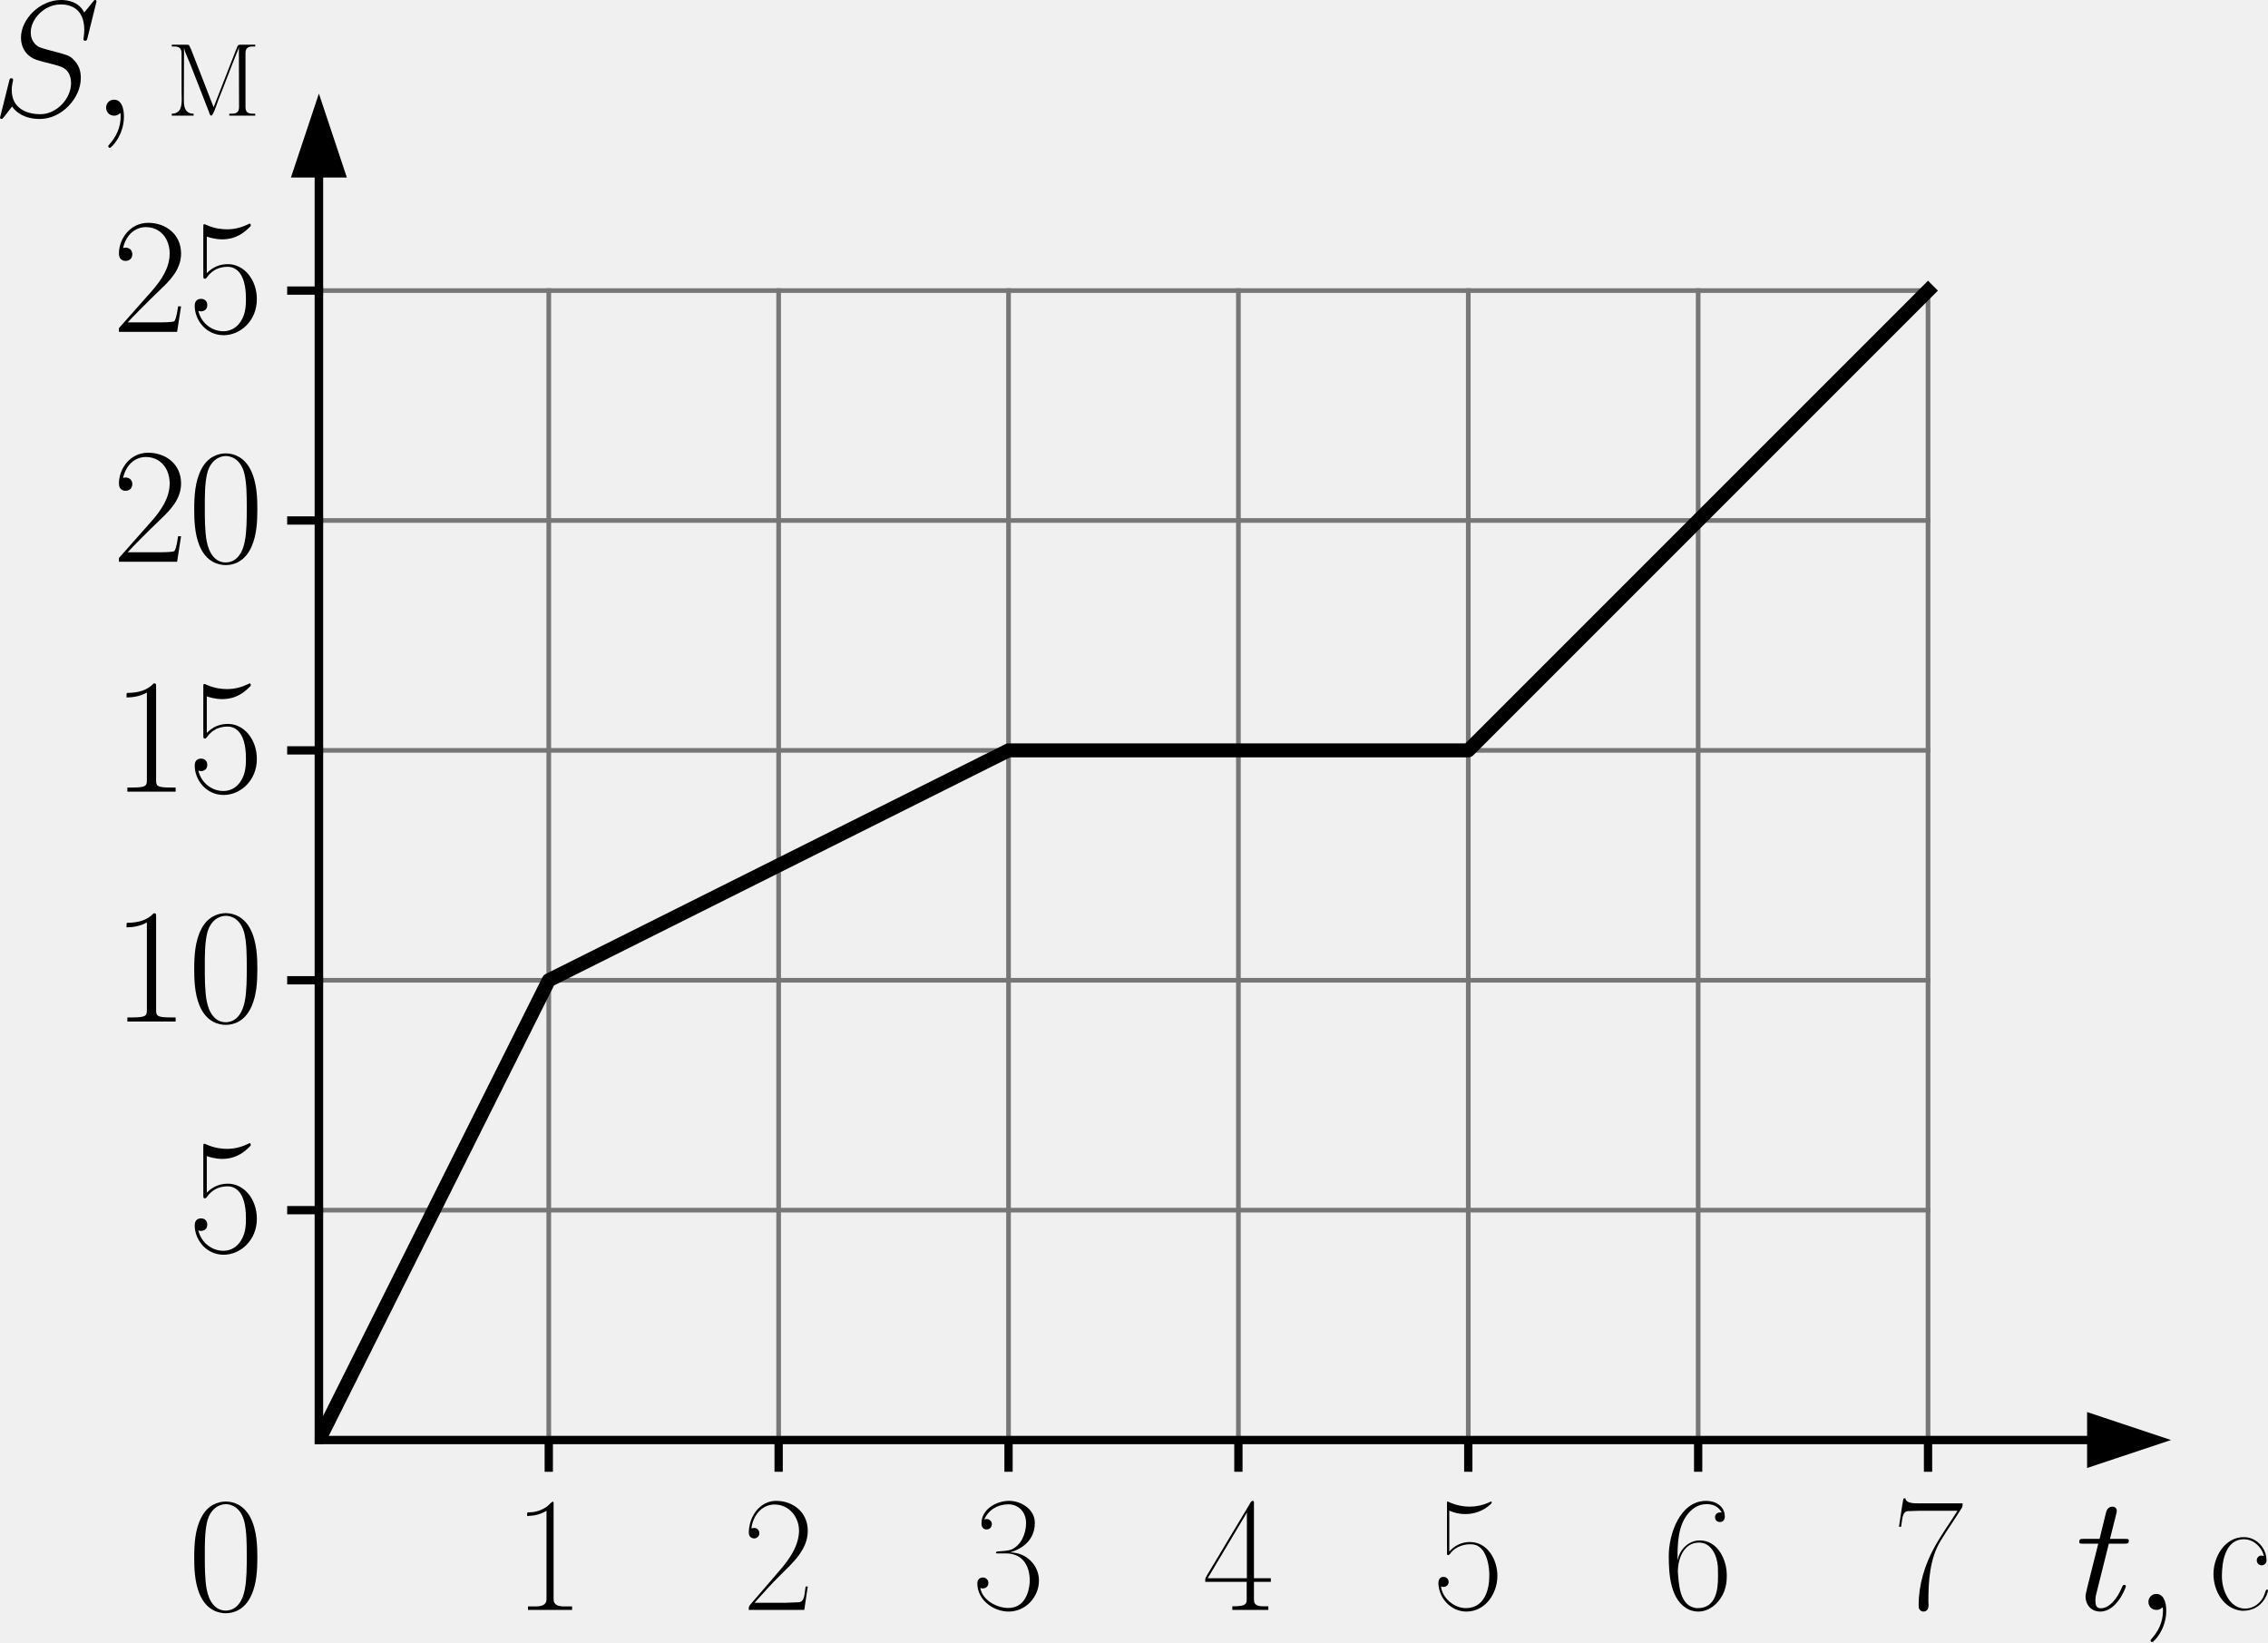
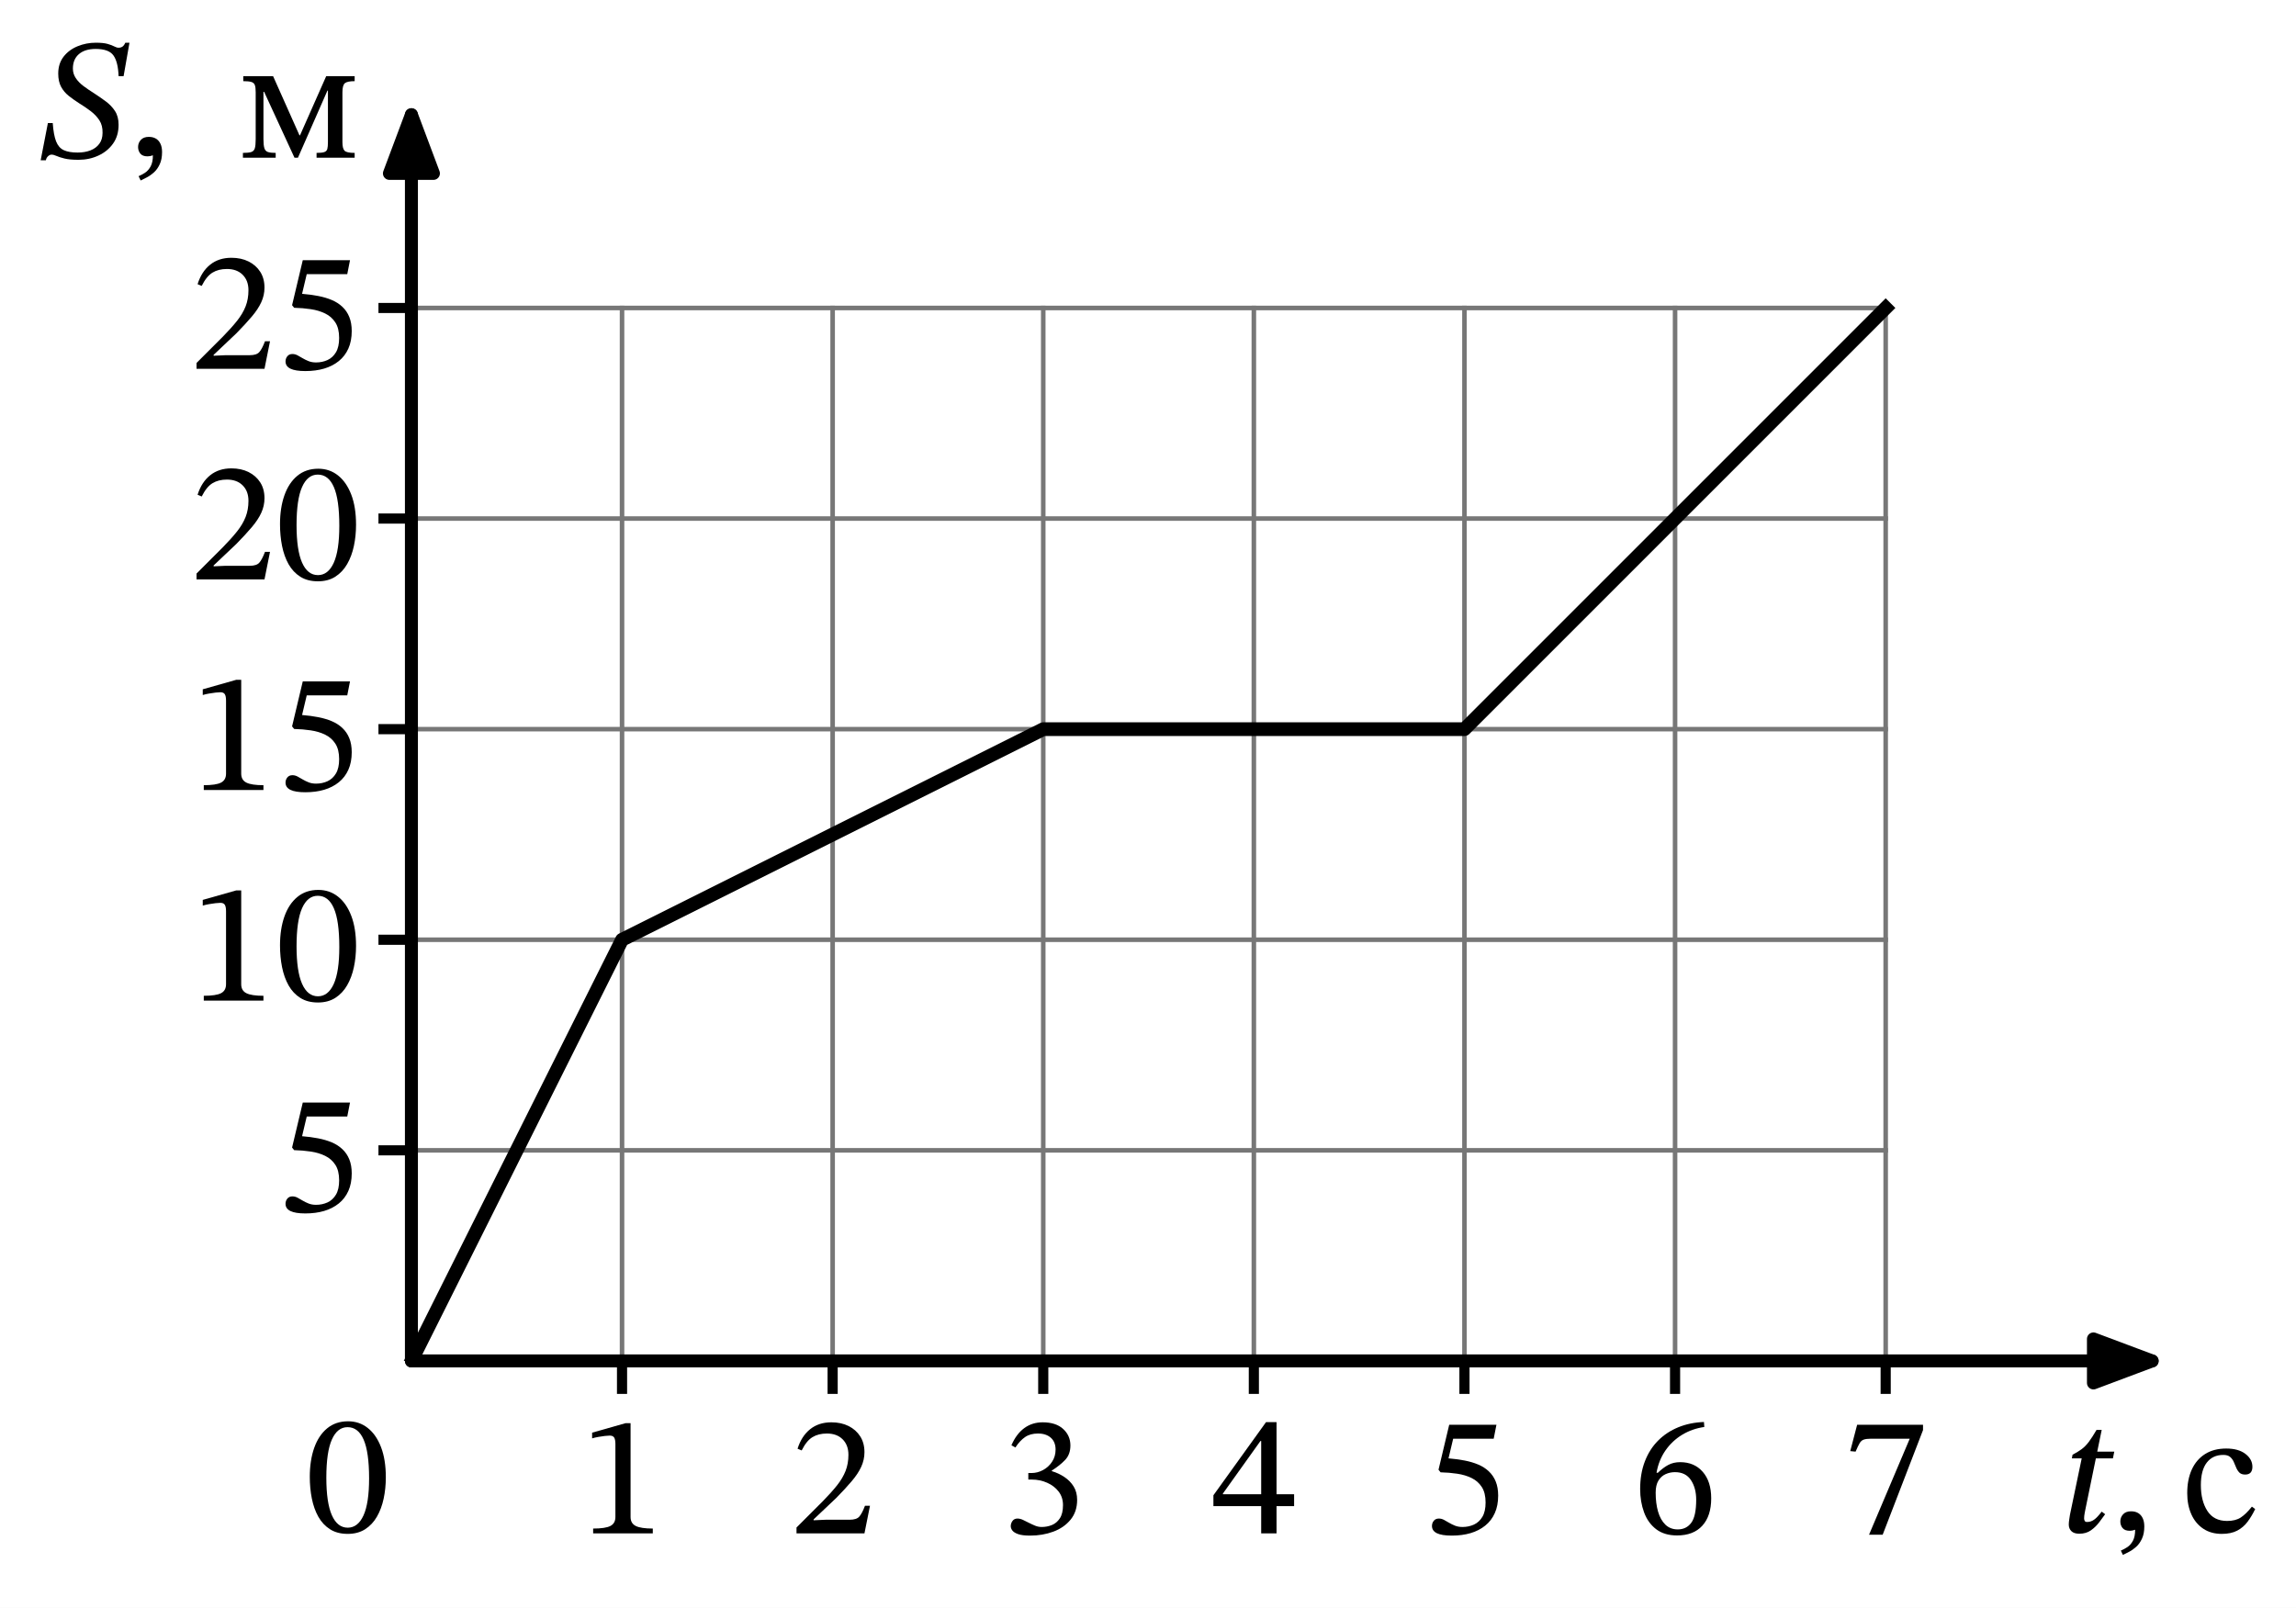
- <svg xmlns="http://www.w3.org/2000/svg" xmlns:xlink="http://www.w3.org/1999/xlink" width="437.585pt" height="316.821pt" viewBox="0 0 437.585 316.821" version="1.1" id="svg50">
-   <defs id="defs1">
-     <style type="text/css" id="style1">*{stroke-linejoin: round; stroke-linecap: butt}</style>
+ <svg xmlns="http://www.w3.org/2000/svg" xmlns:xlink="http://www.w3.org/1999/xlink" width="452.702pt" height="317.036pt" viewBox="0 0 452.702 317.036" version="1.1">
+   <defs>
+     <style type="text/css">*{stroke-linejoin: round; stroke-linecap: butt}</style>
  </defs>
-   <g id="figure_1" transform="translate(-8.82391,-7.017481)">
+   <g id="figure_1">
+     <g id="patch_1">
+       <path d="M 0 317.036  L 452.702 317.036  L 452.702 0  L 0 0  z " style="fill: #ffffff" />
+     </g>
    <g id="axes_1">
+       <g id="patch_2">
+         <path d="M 68.662 268.354  L 425.782 268.354  L 425.782 19.201  L 68.662 19.201  z " style="fill: #ffffff" />
+       </g>
      <g id="line2d_1">
-         <path d="m 114.704,284.844 v -221.76" style="fill:none;stroke:#777777;stroke-width:0.9;stroke-linecap:square" id="path3" />
+         <path d="M 122.646 268.354  L 122.646 60.727  " style="fill: none; stroke: #777777; stroke-width: 0.9; stroke-linecap: square" />
      </g>
      <g id="line2d_2">
-         <path d="m 159.056,284.844 v -221.76" style="fill:none;stroke:#777777;stroke-width:0.9;stroke-linecap:square" id="path4" />
+         <path d="M 164.171 268.354  L 164.171 60.727  " style="fill: none; stroke: #777777; stroke-width: 0.9; stroke-linecap: square" />
      </g>
      <g id="line2d_3">
-         <path d="m 203.408,284.844 v -221.76" style="fill:none;stroke:#777777;stroke-width:0.9;stroke-linecap:square" id="path5" />
+         <path d="M 205.697 268.354  L 205.697 60.727  " style="fill: none; stroke: #777777; stroke-width: 0.9; stroke-linecap: square" />
      </g>
      <g id="line2d_4">
-         <path d="m 247.76,284.844 v -221.76" style="fill:none;stroke:#777777;stroke-width:0.9;stroke-linecap:square" id="path6" />
+         <path d="M 247.222 268.354  L 247.222 60.727  " style="fill: none; stroke: #777777; stroke-width: 0.9; stroke-linecap: square" />
      </g>
      <g id="line2d_5">
-         <path d="m 292.112,284.844 v -221.76" style="fill:none;stroke:#777777;stroke-width:0.9;stroke-linecap:square" id="path7" />
+         <path d="M 288.748 268.354  L 288.748 60.727  " style="fill: none; stroke: #777777; stroke-width: 0.9; stroke-linecap: square" />
      </g>
      <g id="line2d_6">
-         <path d="m 336.464,284.844 v -221.76" style="fill:none;stroke:#777777;stroke-width:0.9;stroke-linecap:square" id="path8" />
+         <path d="M 330.273 268.354  L 330.273 60.727  " style="fill: none; stroke: #777777; stroke-width: 0.9; stroke-linecap: square" />
      </g>
      <g id="line2d_7">
-         <path d="m 380.816,284.844 v -221.76" style="fill:none;stroke:#777777;stroke-width:0.9;stroke-linecap:square" id="path9" />
+         <path d="M 371.799 268.354  L 371.799 60.727  " style="fill: none; stroke: #777777; stroke-width: 0.9; stroke-linecap: square" />
      </g>
      <g id="line2d_8">
-         <path d="M 70.352,240.492 H 380.816" style="fill:none;stroke:#777777;stroke-width:0.9;stroke-linecap:square" id="path10" />
+         <path d="M 81.12 226.829  L 371.799 226.829  " style="fill: none; stroke: #777777; stroke-width: 0.9; stroke-linecap: square" />
      </g>
      <g id="line2d_9">
-         <path d="M 70.352,196.14 H 380.816" style="fill:none;stroke:#777777;stroke-width:0.9;stroke-linecap:square" id="path11" />
+         <path d="M 81.12 185.303  L 371.799 185.303  " style="fill: none; stroke: #777777; stroke-width: 0.9; stroke-linecap: square" />
      </g>
      <g id="line2d_10">
-         <path d="M 70.352,151.788 H 380.816" style="fill:none;stroke:#777777;stroke-width:0.9;stroke-linecap:square" id="path12" />
+         <path d="M 81.12 143.778  L 371.799 143.778  " style="fill: none; stroke: #777777; stroke-width: 0.9; stroke-linecap: square" />
      </g>
      <g id="line2d_11">
-         <path d="M 70.352,107.436 H 380.816" style="fill:none;stroke:#777777;stroke-width:0.9;stroke-linecap:square" id="path13" />
+         <path d="M 81.12 102.252  L 371.799 102.252  " style="fill: none; stroke: #777777; stroke-width: 0.9; stroke-linecap: square" />
      </g>
      <g id="line2d_12">
-         <path d="M 70.352,63.084 H 380.816" style="fill:none;stroke:#777777;stroke-width:0.9;stroke-linecap:square" id="path14" />
-       </g>
-       <g id="matplotlib.axis_1" />
-       <g id="matplotlib.axis_2" />
-       <g id="line2d_13">
-         <path d="m 70.352,284.844 44.352,-88.704 88.704,-44.352 h 88.704 l 88.704,-88.704" clip-path="url(#pb78927f90b)" style="fill:none;stroke:#000000;stroke-width:2.7;stroke-linecap:square" id="path15" />
-       </g>
-       <g id="line2d_14">
-         <path d="m 65.03,240.492 h 5.322" style="fill:none;stroke:#000000;stroke-width:1.6;stroke-linecap:square" id="path16" />
-       </g>
-       <g id="line2d_15">
-         <path d="m 65.03,196.14 h 5.322" style="fill:none;stroke:#000000;stroke-width:1.6;stroke-linecap:square" id="path17" />
-       </g>
-       <g id="line2d_16">
-         <path d="m 65.03,151.788 h 5.322" style="fill:none;stroke:#000000;stroke-width:1.6;stroke-linecap:square" id="path18" />
-       </g>
-       <g id="line2d_17">
-         <path d="m 65.03,107.436 h 5.322" style="fill:none;stroke:#000000;stroke-width:1.6;stroke-linecap:square" id="path19" />
-       </g>
-       <g id="line2d_18">
-         <path d="m 65.03,63.084 h 5.322" style="fill:none;stroke:#000000;stroke-width:1.6;stroke-linecap:square" id="path20" />
-       </g>
-       <g id="line2d_19">
-         <path d="m 114.704,285.021 v 5.145" style="fill:none;stroke:#000000;stroke-width:1.6;stroke-linecap:square" id="path21" />
-       </g>
-       <g id="line2d_20">
-         <path d="m 159.056,285.021 v 5.145" style="fill:none;stroke:#000000;stroke-width:1.6;stroke-linecap:square" id="path22" />
-       </g>
-       <g id="line2d_21">
-         <path d="m 203.408,285.021 v 5.145" style="fill:none;stroke:#000000;stroke-width:1.6;stroke-linecap:square" id="path23" />
-       </g>
-       <g id="line2d_22">
-         <path d="m 247.76,285.021 v 5.145" style="fill:none;stroke:#000000;stroke-width:1.6;stroke-linecap:square" id="path24" />
-       </g>
-       <g id="line2d_23">
-         <path d="m 292.112,285.021 v 5.145" style="fill:none;stroke:#000000;stroke-width:1.6;stroke-linecap:square" id="path25" />
-       </g>
-       <g id="line2d_24">
-         <path d="m 336.464,285.021 v 5.145" style="fill:none;stroke:#000000;stroke-width:1.6;stroke-linecap:square" id="path26" />
-       </g>
-       <g id="line2d_25">
-         <path d="m 380.816,285.021 v 5.145" style="fill:none;stroke:#000000;stroke-width:1.6;stroke-linecap:square" id="path27" />
-       </g>
-       <g id="text_1">
-         <g transform="matrix(0.32,0,0,-0.32,45.08637,248.4579)" id="g27">
-           <defs id="defs27">
-             <path id="CMR17-35" d="m 730,3692 c 64,-26 326,-108 595,-108 595,0 921,327 1107,516 0,57 0,92 -38,92 -7,0 -20,0 -71,-29 -224,-105 -486,-190 -806,-190 -192,0 -480,26 -794,166 -70,32 -83,32 -89,32 -32,0 -39,-7 -39,-134 V 2203 c 0,-114 0,-146 64,-146 32,0 45,13 77,57 205,287 486,408 806,408 224,0 704,-140 704,-1233 0,-204 0,-574 -192,-868 C 1894,159 1645,25 1370,25 947,25 518,320 403,814 c 26,-7 77,-19 103,-19 83,0 243,45 243,243 0,172 -122,242 -243,242 -148,0 -244,-90 -244,-269 0,-557 442,-1139 1120,-1139 660,0 1287,568 1287,1392 0,766 -499,1360 -1120,1360 -327,0 -602,-121 -819,-350 z" transform="scale(0.015625)" />
-           </defs>
-           <use xlink:href="#CMR17-35" transform="scale(0.996264)" id="use27" />
-         </g>
-       </g>
-       <g id="text_2">
-         <g transform="matrix(0.32,0,0,-0.32,30.46542,204.1059)" id="g29">
-           <defs id="defs28">
-             <path id="CMR17-31" d="m 1702,4058 c 0,134 -6,134 -96,134 -249,-276 -627,-365 -985,-365 -19,0 -51,0 -58,-19 -6,-13 -6,-26 -6,-160 198,0 531,38 787,191 V 461 C 1344,236 1331,160 781,160 H 589 V 0 c 307,0 627,0 934,0 307,0 627,0 935,0 v 160 h -192 c -551,0 -564,70 -564,298 z" transform="scale(0.015625)" />
-             <path id="CMR17-30" d="m 2688,2025 c 0,391 -6,1055 -275,1566 -237,448 -615,607 -947,607 -308,0 -698,-140 -941,-601 C 269,3118 243,2524 243,2025 c 0,-364 7,-919 205,-1406 275,-658 768,-747 1018,-747 294,0 742,121 1004,728 192,442 218,959 218,1425 z M 1466,-26 c -410,0 -653,351 -743,838 -70,376 -70,926 -70,1284 0,492 0,901 83,1291 122,542 480,709 730,709 262,0 601,-173 723,-696 83,-364 89,-793 89,-1304 0,-416 0,-927 -76,-1304 C 2067,95 1690,-26 1466,-26 Z" transform="scale(0.015625)" />
-           </defs>
-           <use xlink:href="#CMR17-31" transform="scale(0.996264)" id="use28" />
-           <use xlink:href="#CMR17-30" transform="matrix(0.996264,0,0,0.996264,45.69048,0)" id="use29" />
-         </g>
-       </g>
-       <g id="text_3">
-         <g transform="matrix(0.32,0,0,-0.32,30.46542,159.7539)" id="g31">
-           <use xlink:href="#CMR17-31" transform="scale(0.996264)" id="use30" />
-           <use xlink:href="#CMR17-35" transform="matrix(0.996264,0,0,0.996264,45.69048,0)" id="use31" />
-         </g>
-       </g>
-       <g id="text_4">
-         <g transform="matrix(0.32,0,0,-0.32,30.46542,115.4019)" id="g33">
-           <defs id="defs31">
-             <path id="CMR17-32" d="M 2669,989 H 2554 C 2490,536 2438,459 2413,420 2381,369 1920,369 1830,369 H 602 c 230,250 678,703 1222,1228 390,370 845,805 845,1438 0,755 -602,1189 -1274,1189 -704,0 -1133,-620 -1133,-1194 0,-250 186,-282 263,-282 64,0 256,39 256,262 0,197 -167,254 -256,254 -39,0 -77,-6 -103,-19 122,545 493,813 884,813 556,0 921,-441 921,-1023 0,-556 -326,-1035 -691,-1451 L 262,146 V 0 h 2253 z" transform="scale(0.015625)" />
-           </defs>
-           <use xlink:href="#CMR17-32" transform="scale(0.996264)" id="use32" />
-           <use xlink:href="#CMR17-30" transform="matrix(0.996264,0,0,0.996264,45.69048,0)" id="use33" />
-         </g>
-       </g>
-       <g id="text_5">
-         <g transform="matrix(0.32,0,0,-0.32,30.46542,71.04986)" id="g35">
-           <use xlink:href="#CMR17-32" transform="scale(0.996264)" id="use34" />
-           <use xlink:href="#CMR17-35" transform="matrix(0.996264,0,0,0.996264,45.69048,0)" id="use35" />
-         </g>
-       </g>
-       <g id="text_6">
-         <g transform="matrix(0.32,0,0,-0.32,107.505,317.6218)" id="g36">
-           <defs id="defs35">
-             <path id="SFRM3583-31" d="m 608,3635 c 90,13 186,13 275,26 173,32 327,90 474,180 V 416 c 0,-243 -218,-281 -442,-281 -96,0 -192,0 -275,0 V 0 h 1709 v 135 c -90,0 -186,0 -282,0 -230,0 -435,38 -435,281 v 3724 c 0,19 -6,52 -26,52 -51,0 -160,-136 -230,-188 -192,-138 -442,-222 -666,-222 h -38 c -38,0 -64,-6 -64,-51 z" transform="scale(0.015625)" />
-           </defs>
-           <use xlink:href="#SFRM3583-31" transform="scale(0.996264)" id="use36" />
-         </g>
-       </g>
-       <g id="text_7">
-         <g transform="matrix(0.32,0,0,-0.32,151.857,317.6218)" id="g37">
-           <defs id="defs36">
-             <path id="SFRM3583-32" d="m 390,3156 c 52,471 384,927 896,927 557,0 948,-477 948,-1017 v -52 C 2195,2357 1754,1835 1344,1365 L 352,213 C 320,168 288,142 288,64 V 0 h 2150 l 135,907 h -83 c -52,-297 -26,-612 -295,-612 -166,0 -333,-19 -499,-19 -96,0 -186,0 -275,0 H 512 c 326,361 653,736 1005,1077 473,471 1056,981 1056,1710 0,735 -583,1161 -1223,1161 -544,0 -921,-445 -1024,-921 l -19,-96 c -6,-59 -19,-129 -19,-193 0,-123 45,-246 230,-246 109,20 180,104 180,200 0,103 -77,207 -192,207 -39,0 -77,-4 -116,-19 z" transform="scale(0.015625)" />
-           </defs>
-           <use xlink:href="#SFRM3583-32" transform="scale(0.996264)" id="use37" />
-         </g>
-       </g>
-       <g id="text_8">
-         <g transform="matrix(0.32,0,0,-0.32,196.209,317.6218)" id="g38">
-           <defs id="defs37">
-             <path id="SFRM3583-33" d="m 506,3501 c 153,365 512,589 928,589 396,0 691,-292 691,-727 0,-402 -192,-870 -576,-1025 -83,-32 -167,-40 -256,-52 l -269,-20 c -26,-6 -64,-12 -64,-45 v -13 c 0,-19 26,-19 45,-19 h 339 c 666,0 922,-509 922,-1038 v -88 C 2234,644 2048,76 1434,76 979,76 429,387 352,851 c 32,-12 64,-19 96,-19 128,0 218,90 218,211 0,116 -90,212 -212,212 -121,0 -217,-77 -217,-225 0,-651 627,-1094 1216,-1094 653,0 1171,563 1171,1203 0,589 -486,1088 -1120,1088 506,150 960,501 960,1145 0,534 -538,852 -998,852 -487,0 -1069,-320 -1069,-870 0,-141 70,-237 198,-237 128,0 205,96 205,205 0,115 -96,198 -198,198 -32,0 -64,-6 -96,-19 z" transform="scale(0.015625)" />
-           </defs>
-           <use xlink:href="#SFRM3583-33" transform="scale(0.996264)" id="use38" />
-         </g>
-       </g>
-       <g id="text_9">
-         <g transform="matrix(0.32,0,0,-0.32,240.561,317.6218)" id="g39">
-           <defs id="defs38">
-             <path id="SFRM3583-34" d="M 160,1088 H 1766 V 392 C 1766,191 1658,141 1210,141 V 0 h 1395 v 141 h -179 c -199,0 -378,25 -378,251 v 696 h 653 v 140 h -653 v 2938 c 0,25 -6,58 -51,58 -58,0 -103,-96 -122,-134 L 218,1324 c -39,-64 -58,-96 -58,-166 z m 96,140 1517,2541 V 1228 Z" transform="scale(0.015625)" />
-           </defs>
-           <use xlink:href="#SFRM3583-34" transform="scale(0.996264)" id="use39" />
-         </g>
-       </g>
-       <g id="text_10">
-         <g transform="matrix(0.32,0,0,-0.32,284.913,317.6218)" id="g40">
-           <defs id="defs39">
-             <path id="SFRM3583-35" d="m 627,4205 c -6,-32 -6,-71 -6,-103 V 2193 c 0,-38 6,-70 45,-70 51,0 96,81 121,111 173,197 448,308 723,308 h 45 c 525,0 685,-661 704,-1111 V 1303 C 2259,802 2080,70 1350,70 902,70 442,448 390,909 c 32,-13 64,-19 96,-19 109,0 199,83 199,192 0,102 -77,198 -199,198 -134,0 -198,-103 -198,-245 13,-588 493,-1099 1082,-1099 736,0 1203,698 1203,1382 0,608 -365,1312 -1069,1312 -307,0 -595,-138 -794,-367 v 1583 c 192,-89 404,-134 621,-134 352,0 685,122 954,358 19,13 70,58 70,96 0,13 -13,32 -25,32 -20,0 -77,-32 -103,-44 -230,-103 -480,-154 -736,-154 -243,0 -486,51 -710,141 -51,19 -103,51 -154,64 z" transform="scale(0.015625)" />
-           </defs>
-           <use xlink:href="#SFRM3583-35" transform="scale(0.996264)" id="use40" />
-         </g>
-       </g>
-       <g id="text_11">
-         <g transform="matrix(0.32,0,0,-0.32,329.265,317.6218)" id="g41">
-           <defs id="defs40">
-             <path id="SFRM3583-36" d="m 653,1933 h -7 c 0,624 7,1359 448,1841 173,186 384,322 672,322 244,0 448,-71 596,-326 -26,6 -45,6 -71,6 -109,0 -192,-77 -192,-186 0,-102 71,-185 186,-185 115,0 192,73 192,212 0,400 -352,607 -723,607 C 742,4224 307,2938 307,2103 307,1388 358,348 1101,6 c 109,-44 230,-70 352,-70 525,0 953,488 1056,964 38,147 45,302 45,449 0,591 -346,1343 -1050,1343 -422,0 -781,-353 -851,-759 z m 6,-456 c 0,488 218,1131 819,1131 487,0 698,-514 730,-925 6,-135 6,-276 6,-412 C 2214,822 2150,70 1434,70 h -45 C 710,134 698,1027 659,1477 Z" transform="scale(0.015625)" />
-           </defs>
-           <use xlink:href="#SFRM3583-36" transform="scale(0.996264)" id="use41" />
-         </g>
-       </g>
-       <g id="text_12">
-         <g transform="matrix(0.32,0,0,-0.32,373.617,317.6218)" id="g42">
-           <defs id="defs41">
-             <path id="SFRM3583-37" d="m 320,3221 h 83 c 45,249 32,606 275,606 h 45 c 128,0 250,13 378,13 H 2586 C 2285,3362 1952,2902 1683,2411 1318,1741 1082,970 1082,204 v -64 c 0,-108 64,-185 166,-204 h 13 c 134,0 205,96 205,250 0,51 -7,101 -7,146 0,773 51,1655 474,2346 249,408 525,799 774,1201 39,57 77,102 77,185 v 64 c -570,0 -1133,0 -1702,0 -186,0 -500,0 -512,198 l -77,-13 -45,-243 z" transform="scale(0.015625)" />
-           </defs>
-           <use xlink:href="#SFRM3583-37" transform="scale(0.996264)" id="use42" />
-         </g>
-       </g>
-       <g id="text_13">
-         <g transform="matrix(0.32,0,0,-0.32,409.291,317.6218)" id="g45">
-           <defs id="defs42">
-             <path id="CMMI12-74" d="m 1286,2566 h 589 c 122,0 186,0 186,115 0,71 -39,71 -167,71 h -563 l 237,940 c 26,89 26,102 26,148 0,103 -84,160 -167,160 -51,0 -198,-19 -249,-225 L 928,2752 H 326 c -128,0 -185,0 -185,-122 0,-64 45,-64 166,-64 H 877 L 454,881 C 403,658 384,594 384,511 384,211 595,-64 954,-64 c 646,0 992,932 992,976 0,39 -26,58 -64,58 -13,0 -39,0 -52,-26 -6,-6 -12,-13 -57,-115 C 1638,511 1344,64 973,64 781,64 768,224 768,364 c 0,6 0,128 19,204 z" transform="scale(0.015625)" />
-             <path id="CMMI12-3b" d="M 1248,-31 C 1248,343 1126,619 864,619 659,619 557,453 557,313 557,172 653,0 870,0 c 84,0 154,26 212,83 12,13 19,13 25,13 13,0 13,-91 13,-123 0,-213 -38,-632 -410,-1053 -70,-77 -70,-90 -70,-103 0,-33 32,-65 64,-65 51,0 544,477 544,1217 z" transform="scale(0.015625)" />
-             <path id="SFRM3583-f1" d="m 2221,2092 c -32,7 -64,13 -96,13 -103,0 -179,-89 -179,-185 0,-96 76,-192 185,-192 90,0 179,64 192,160 v 38 c 0,440 -358,893 -883,893 C 717,2819 269,2069 269,1390 269,718 678,32 1363,-32 h 64 c 455,0 813,289 941,720 6,25 13,51 13,77 0,19 -13,25 -26,25 -70,0 -83,-121 -109,-186 C 2131,276 1824,51 1498,51 890,51 595,769 595,1295 c 0,538 115,1442 858,1442 358,0 685,-294 768,-645 z" transform="scale(0.015625)" />
-           </defs>
-           <use xlink:href="#CMMI12-74" transform="scale(0.996264)" id="use43" />
-           <use xlink:href="#CMMI12-3b" transform="matrix(0.996264,0,0,0.996264,35.22633,0)" id="use44" />
-           <use xlink:href="#SFRM3583-f1" transform="matrix(0.996264,0,0,0.996264,78.92791,0)" id="use45" />
-         </g>
-       </g>
-       <g id="text_14">
-         <g transform="matrix(0.32,0,0,-0.32,7.2,29.33379)" id="g48">
-           <defs id="defs45">
-             <path id="CMMI12-53" d="m 4064,4423 c 0,57 -45,57 -58,57 -25,0 -32,-6 -108,-102 -39,-45 -301,-377 -308,-383 -211,415 -633,485 -902,485 -813,0 -1549,-737 -1549,-1455 0,-476 288,-756 602,-864 70,-26 448,-128 640,-172 326,-89 409,-114 544,-254 25,-32 153,-178 153,-477 C 3078,667 2528,57 1888,57 1363,57 781,280 781,991 c 0,121 25,274 45,337 0,20 6,50 6,63 0,26 -13,58 -64,58 -58,0 -64,-13 -90,-121 L 352,24 c 0,-6 -26,-88 -26,-95 0,-57 52,-57 64,-57 26,0 32,6 109,102 l 295,382 c 153,-230 486,-484 1081,-484 826,0 1581,794 1581,1588 0,268 -64,503 -307,737 -135,134 -250,166 -839,319 -428,114 -486,133 -601,235 -109,107 -192,260 -192,476 0,534 544,1081 1152,1081 627,0 921,-382 921,-985 0,-165 -32,-337 -32,-362 0,-58 52,-58 71,-58 57,0 64,19 89,121 z" transform="scale(0.015625)" />
-             <path id="SFRM3583-ec" d="m 294,2749 v -70 h 90 c 154,0 288,-38 288,-256 V 979 c 0,-109 6,-224 6,-340 C 678,404 659,77 294,77 V 0 h 845 V 77 C 787,77 762,378 762,588 l 6,2040 c 45,-218 179,-460 262,-684 L 1549,620 c 57,-160 121,-312 185,-472 13,-45 32,-141 90,-148 70,0 205,416 275,614 243,595 461,1202 704,1796 32,77 71,160 90,243 l 6,-2313 C 2899,109 2771,77 2611,77 h -89 V 0 h 1004 v 77 h -89 c -160,0 -288,32 -288,256 v 2090 c 0,224 134,256 288,256 h 89 v 70 h -588 l -64,-12 -39,-52 -921,-2359 -871,2238 -83,173 -70,12 z" transform="scale(0.015625)" />
-           </defs>
-           <use xlink:href="#CMMI12-53" transform="scale(0.996264)" id="use46" />
-           <use xlink:href="#CMMI12-3b" transform="matrix(0.996264,0,0,0.996264,60.375,0)" id="use47" />
-           <use xlink:href="#SFRM3583-ec" transform="matrix(0.996264,0,0,0.996264,104.0766,0)" id="use48" />
-         </g>
-       </g>
-       <g id="text_15">
-         <g transform="matrix(0.32,0,0,-0.32,45.08637,317.6218)" id="g49">
-           <use xlink:href="#CMR17-30" transform="scale(0.996264)" id="use49" />
-         </g>
+         <path d="M 81.12 60.727  L 371.799 60.727  " style="fill: none; stroke: #777777; stroke-width: 0.9; stroke-linecap: square" />
+       </g>
+       <g id="matplotlib.axis_1">
+         <g id="xtick_1">
+           <g id="line2d_13">
+             <defs>
+               <path id="m25d33855b1" d="M 0 0  L 0 6.5  " style="stroke: #000000; stroke-width: 2" />
+             </defs>
+             <g>
+               <use xlink:href="#m25d33855b1" x="122.646" y="268.354" style="stroke: #000000; stroke-width: 2" />
+             </g>
+           </g>
+           <g id="text_1">
+             <g transform="translate(114.2306 302.3563) scale(0.34 -0.34)">
+               <defs>
+                 <path id="STIXTwoText-31" d="M 2726 0  L 512 0  L 512 179  Q 966 179 1152 275  Q 1338 371 1338 608  L 1338 3315  Q 1338 3482 1293 3555  Q 1248 3629 1126 3629  Q 1062 3629 947 3616  Q 832 3603 704 3580  Q 576 3558 474 3526  L 474 3738  L 1715 4090  L 1901 4090  L 1901 608  Q 1901 371 2093 275  Q 2285 179 2726 179  L 2726 0  z " transform="scale(0.015625)" />
+               </defs>
+               <use xlink:href="#STIXTwoText-31" />
+             </g>
+           </g>
+         </g>
+         <g id="xtick_2">
+           <g id="line2d_14">
+             <g>
+               <use xlink:href="#m25d33855b1" x="164.171" y="268.354" style="stroke: #000000; stroke-width: 2" />
+             </g>
+           </g>
+           <g id="text_2">
+             <g transform="translate(155.7562 302.3563) scale(0.34 -0.34)">
+               <defs>
+                 <path id="STIXTwoText-32" d="M 2765 0  L 243 0  L 243 218  L 1216 1190  Q 1536 1517 1747 1782  Q 1958 2048 2064 2317  Q 2170 2586 2170 2918  Q 2170 3277 1955 3491  Q 1741 3706 1370 3706  Q 1056 3706 835 3571  Q 614 3437 435 3078  L 282 3142  Q 429 3610 749 3866  Q 1069 4122 1536 4122  Q 1901 4122 2176 3984  Q 2451 3846 2608 3600  Q 2765 3354 2765 3014  Q 2765 2733 2646 2473  Q 2528 2214 2294 1939  Q 2061 1664 1722 1318  L 877 518  L 877 486  L 1325 506  L 2214 506  Q 2470 506 2572 621  Q 2675 736 2784 1024  L 2970 1024  L 2765 0  z " transform="scale(0.015625)" />
+               </defs>
+               <use xlink:href="#STIXTwoText-32" />
+             </g>
+           </g>
+         </g>
+         <g id="xtick_3">
+           <g id="line2d_15">
+             <g>
+               <use xlink:href="#m25d33855b1" x="205.697" y="268.354" style="stroke: #000000; stroke-width: 2" />
+             </g>
+           </g>
+           <g id="text_3">
+             <g transform="translate(197.2817 302.3563) scale(0.34 -0.34)">
+               <defs>
+                 <path id="STIXTwoText-33" d="M 1094 -83  Q 806 -83 652 -28  Q 499 26 438 106  Q 378 186 378 269  Q 378 371 442 460  Q 506 550 627 550  Q 723 550 828 502  Q 934 454 1049 393  Q 1165 333 1283 285  Q 1402 237 1523 237  Q 1728 237 1907 310  Q 2086 384 2201 560  Q 2317 736 2317 1050  Q 2317 1338 2157 1549  Q 1997 1760 1731 1878  Q 1466 1997 1158 1997  L 1030 1997  L 1030 2240  L 1152 2240  Q 1370 2240 1574 2349  Q 1779 2458 1910 2656  Q 2042 2854 2042 3110  Q 2042 3392 1866 3549  Q 1690 3706 1389 3706  Q 1101 3706 909 3574  Q 717 3443 550 3187  L 403 3270  Q 582 3686 876 3904  Q 1171 4122 1562 4122  Q 2054 4122 2323 3875  Q 2592 3629 2592 3264  Q 2592 2931 2397 2726  Q 2202 2522 1901 2330  L 1901 2310  Q 2157 2234 2371 2090  Q 2586 1946 2714 1738  Q 2842 1530 2842 1242  Q 2842 806 2598 508  Q 2355 211 1958 64  Q 1562 -83 1094 -83  z " transform="scale(0.015625)" />
+               </defs>
+               <use xlink:href="#STIXTwoText-33" />
+             </g>
+           </g>
+         </g>
+         <g id="xtick_4">
+           <g id="line2d_16">
+             <g>
+               <use xlink:href="#m25d33855b1" x="247.222" y="268.354" style="stroke: #000000; stroke-width: 2" />
+             </g>
+           </g>
+           <g id="text_4">
+             <g transform="translate(238.8073 302.3563) scale(0.34 -0.34)">
+               <defs>
+                 <path id="STIXTwoText-34" d="M 2426 0  L 1856 0  L 1856 1011  L 83 1011  L 83 1414  L 2035 4128  L 2426 4128  L 2426 1453  L 3078 1453  L 3078 1011  L 2426 1011  L 2426 0  z M 435 1478  L 435 1453  L 1856 1453  L 1856 3430  L 1830 3430  L 435 1478  z " transform="scale(0.015625)" />
+               </defs>
+               <use xlink:href="#STIXTwoText-34" />
+             </g>
+           </g>
+         </g>
+         <g id="xtick_5">
+           <g id="line2d_17">
+             <g>
+               <use xlink:href="#m25d33855b1" x="288.748" y="268.354" style="stroke: #000000; stroke-width: 2" />
+             </g>
+           </g>
+           <g id="text_5">
+             <g transform="translate(280.3329 302.3563) scale(0.34 -0.34)">
+               <defs>
+                 <path id="STIXTwoText-35" d="M 1114 -83  Q 742 -83 560 6  Q 378 96 378 275  Q 378 384 445 467  Q 512 550 634 550  Q 730 550 822 502  Q 915 454 1014 393  Q 1114 333 1235 285  Q 1357 237 1510 237  Q 1741 237 1936 326  Q 2131 416 2249 614  Q 2368 813 2368 1146  Q 2368 1504 2227 1721  Q 2086 1939 1849 2054  Q 1613 2170 1315 2214  Q 1018 2259 698 2266  L 621 2362  L 1018 4032  L 2771 4032  L 2669 3514  L 1165 3514  L 992 2784  Q 1312 2758 1590 2704  Q 1869 2650 2096 2554  Q 2323 2458 2489 2301  Q 2656 2144 2745 1923  Q 2835 1702 2835 1402  Q 2835 1030 2710 752  Q 2586 474 2355 288  Q 2125 102 1811 9  Q 1498 -83 1114 -83  z " transform="scale(0.015625)" />
+               </defs>
+               <use xlink:href="#STIXTwoText-35" />
+             </g>
+           </g>
+         </g>
+         <g id="xtick_6">
+           <g id="line2d_18">
+             <g>
+               <use xlink:href="#m25d33855b1" x="330.273" y="268.354" style="stroke: #000000; stroke-width: 2" />
+             </g>
+           </g>
+           <g id="text_6">
+             <g transform="translate(321.8585 302.3563) scale(0.34 -0.34)">
+               <defs>
+                 <path id="STIXTwoText-36" d="M 1658 -77  Q 1184 -77 880 156  Q 576 390 432 784  Q 288 1178 288 1645  Q 288 2221 464 2675  Q 640 3130 957 3446  Q 1274 3763 1706 3939  Q 2138 4115 2656 4134  L 2669 3949  Q 2221 3885 1849 3661  Q 1478 3437 1228 3078  Q 979 2720 896 2253  L 941 2246  Q 1139 2438 1331 2540  Q 1523 2643 1773 2643  Q 2298 2643 2611 2284  Q 2925 1926 2925 1299  Q 2925 646 2595 284  Q 2266 -77 1658 -77  z M 1683 147  Q 2003 147 2185 393  Q 2368 640 2368 1248  Q 2368 1683 2173 1977  Q 1978 2272 1581 2272  Q 1395 2272 1232 2198  Q 1069 2125 966 1958  Q 864 1792 864 1510  Q 864 1114 953 806  Q 1043 499 1225 323  Q 1408 147 1683 147  z " transform="scale(0.015625)" />
+               </defs>
+               <use xlink:href="#STIXTwoText-36" />
+             </g>
+           </g>
+         </g>
+         <g id="xtick_7">
+           <g id="line2d_19">
+             <g>
+               <use xlink:href="#m25d33855b1" x="371.799" y="268.354" style="stroke: #000000; stroke-width: 2" />
+             </g>
+           </g>
+           <g id="text_7">
+             <g transform="translate(363.3841 302.3563) scale(0.34 -0.34)">
+               <defs>
+                 <path id="STIXTwoText-37" d="M 1472 -51  L 966 -51  L 2477 3514  L 1050 3514  Q 870 3514 774 3482  Q 678 3450 617 3347  Q 557 3245 467 3034  L 269 3053  L 525 4032  L 2970 4032  L 2970 3834  L 1472 -51  z " transform="scale(0.015625)" />
+               </defs>
+               <use xlink:href="#STIXTwoText-37" />
+             </g>
+           </g>
+         </g>
+         <g id="xtick_8">
+           <g id="line2d_20" />
+           <g id="text_8">
+             <g transform="translate(406.0623 302.3563) scale(0.34 -0.34)">
+               <defs>
+                 <path id="STIXTwoText-Italic-74" d="M 736 -58  Q 538 -58 442 38  Q 346 134 346 282  Q 346 365 365 483  Q 384 602 390 646  L 826 2739  L 461 2739  L 486 2874  Q 691 2982 828 3084  Q 966 3187 1091 3353  Q 1216 3520 1376 3795  L 1568 3795  L 960 832  Q 960 832 937 713  Q 915 595 915 512  Q 915 461 937 419  Q 960 378 1024 378  Q 1165 378 1283 461  Q 1402 544 1568 762  L 1696 666  Q 1606 544 1478 371  Q 1350 198 1171 70  Q 992 -58 736 -58  z M 1984 2739  L 1274 2739  L 1325 2989  L 2035 2989  L 1984 2739  z " transform="scale(0.015625)" />
+                 <path id="STIXTwoText-2c" d="M 448 -845  L 371 -685  Q 493 -634 614 -554  Q 736 -474 819 -320  Q 902 -166 902 90  Q 800 51 704 51  Q 518 51 435 153  Q 352 256 352 397  Q 352 550 454 662  Q 557 774 749 774  Q 909 774 1017 707  Q 1126 640 1184 515  Q 1242 390 1242 211  Q 1242 -58 1155 -243  Q 1069 -429 941 -544  Q 813 -659 678 -729  Q 544 -800 448 -845  z " transform="scale(0.015625)" />
+                 <path id="STIXTwoText-441" d="M 2611 947  L 2733 858  Q 2611 602 2454 390  Q 2298 179 2067 57  Q 1837 -64 1491 -64  Q 1094 -64 806 128  Q 518 320 364 662  Q 211 1005 211 1446  Q 211 1952 380 2323  Q 550 2694 873 2899  Q 1197 3104 1658 3104  Q 2112 3104 2371 2905  Q 2630 2707 2630 2426  Q 2630 2285 2563 2211  Q 2496 2138 2362 2138  Q 2221 2138 2147 2211  Q 2074 2285 2029 2393  Q 1984 2502 1936 2611  Q 1888 2720 1801 2793  Q 1715 2867 1549 2867  Q 1158 2867 937 2582  Q 717 2298 717 1747  Q 717 1165 957 790  Q 1197 416 1690 416  Q 2003 416 2198 544  Q 2394 672 2611 947  z " transform="scale(0.015625)" />
+               </defs>
+               <use xlink:href="#STIXTwoText-Italic-74" transform="translate(0 0.703125)" />
+               <use xlink:href="#STIXTwoText-2c" transform="translate(29.79999 0.703125)" />
+               <use xlink:href="#STIXTwoText-441" transform="translate(70.79997 0.703125)" />
+             </g>
+           </g>
+         </g>
+         <g id="xtick_9">
+           <g id="line2d_21" />
+           <g id="text_9">
+             <g transform="translate(60.16233 302.3563) scale(0.34 -0.34)">
+               <defs>
+                 <path id="STIXTwoText-30" d="M 1581 -70  Q 1197 -70 928 99  Q 659 269 492 563  Q 326 858 249 1242  Q 173 1626 173 2048  Q 173 2656 336 3120  Q 499 3584 816 3846  Q 1133 4109 1594 4109  Q 2010 4109 2323 3862  Q 2637 3616 2816 3152  Q 2995 2688 2995 2029  Q 2995 1619 2915 1241  Q 2835 864 2665 569  Q 2496 275 2227 102  Q 1958 -70 1581 -70  z M 1581 160  Q 1958 160 2166 614  Q 2374 1069 2374 1990  Q 2374 2963 2172 3427  Q 1971 3891 1574 3891  Q 1197 3891 992 3430  Q 787 2970 787 2016  Q 787 1088 992 624  Q 1197 160 1581 160  z " transform="scale(0.015625)" />
+               </defs>
+               <use xlink:href="#STIXTwoText-30" transform="translate(0 0.796875)" />
+             </g>
+           </g>
+         </g>
+       </g>
+       <g id="matplotlib.axis_2">
+         <g id="ytick_1">
+           <g id="line2d_22">
+             <defs>
+               <path id="me0678c1c41" d="M 0 0  L -6.5 0  " style="stroke: #000000; stroke-width: 2" />
+             </defs>
+             <g>
+               <use xlink:href="#me0678c1c41" x="81.12" y="226.829" style="stroke: #000000; stroke-width: 2" />
+             </g>
+           </g>
+           <g id="text_10">
+             <g transform="translate(54.29 238.8298) scale(0.34 -0.34)">
+               <use xlink:href="#STIXTwoText-35" />
+             </g>
+           </g>
+         </g>
+         <g id="ytick_2">
+           <g id="line2d_23">
+             <g>
+               <use xlink:href="#me0678c1c41" x="81.12" y="185.303" style="stroke: #000000; stroke-width: 2" />
+             </g>
+           </g>
+           <g id="text_11">
+             <g transform="translate(37.46 197.3042) scale(0.34 -0.34)">
+               <use xlink:href="#STIXTwoText-31" />
+               <use xlink:href="#STIXTwoText-30" x="49.5" />
+             </g>
+           </g>
+         </g>
+         <g id="ytick_3">
+           <g id="line2d_24">
+             <g>
+               <use xlink:href="#me0678c1c41" x="81.12" y="143.778" style="stroke: #000000; stroke-width: 2" />
+             </g>
+           </g>
+           <g id="text_12">
+             <g transform="translate(37.46 155.7786) scale(0.34 -0.34)">
+               <use xlink:href="#STIXTwoText-31" />
+               <use xlink:href="#STIXTwoText-35" x="49.5" />
+             </g>
+           </g>
+         </g>
+         <g id="ytick_4">
+           <g id="line2d_25">
+             <g>
+               <use xlink:href="#me0678c1c41" x="81.12" y="102.252" style="stroke: #000000; stroke-width: 2" />
+             </g>
+           </g>
+           <g id="text_13">
+             <g transform="translate(37.46 114.253) scale(0.34 -0.34)">
+               <use xlink:href="#STIXTwoText-32" />
+               <use xlink:href="#STIXTwoText-30" x="49.5" />
+             </g>
+           </g>
+         </g>
+         <g id="ytick_5">
+           <g id="line2d_26">
+             <g>
+               <use xlink:href="#me0678c1c41" x="81.12" y="60.727" style="stroke: #000000; stroke-width: 2" />
+             </g>
+           </g>
+           <g id="text_14">
+             <g transform="translate(37.46 72.72746) scale(0.34 -0.34)">
+               <use xlink:href="#STIXTwoText-32" />
+               <use xlink:href="#STIXTwoText-35" x="49.5" />
+             </g>
+           </g>
+         </g>
+         <g id="ytick_6">
+           <g id="line2d_27" />
+           <g id="text_15">
+             <g transform="translate(7.2 31.20188) scale(0.34 -0.34)">
+               <defs>
+                 <path id="STIXTwoText-Italic-53" d="M 346 -96  L 154 -96  L 422 1286  L 602 1286  Q 634 845 726 608  Q 819 371 1011 281  Q 1203 192 1523 192  Q 1792 192 2000 272  Q 2208 352 2329 515  Q 2451 678 2451 922  Q 2458 1197 2333 1389  Q 2208 1581 2009 1731  Q 1811 1882 1581 2022  Q 1370 2157 1194 2297  Q 1018 2438 912 2633  Q 806 2829 806 3123  Q 806 3494 1004 3750  Q 1203 4006 1523 4137  Q 1843 4269 2202 4269  Q 2483 4269 2640 4224  Q 2797 4179 2886 4131  Q 2976 4083 3046 4083  Q 3130 4083 3190 4124  Q 3251 4166 3296 4269  L 3450 4269  L 3232 3027  L 3046 3027  Q 3027 3558 2854 3798  Q 2682 4038 2195 4038  Q 1798 4038 1574 3846  Q 1350 3654 1350 3309  Q 1350 3117 1456 2957  Q 1562 2797 1741 2662  Q 1920 2528 2125 2400  Q 2362 2246 2570 2092  Q 2778 1939 2912 1734  Q 3046 1530 3046 1222  Q 3046 813 2841 525  Q 2637 237 2297 80  Q 1958 -77 1562 -77  Q 1229 -77 1037 -29  Q 845 19 739 67  Q 634 115 557 115  Q 493 115 429 57  Q 365 0 346 -96  z " transform="scale(0.015625)" />
+                 <path id="STIXTwoText-20" transform="scale(0.015625)" />
+                 <path id="STIXTwoText-43c" d="M 1331 0  L 115 0  L 115 179  Q 320 179 422 211  Q 525 243 557 352  Q 589 461 589 691  L 589 2432  Q 589 2611 557 2697  Q 525 2784 425 2813  Q 326 2842 128 2842  L 128 3027  L 1235 3027  L 2214 832  L 2234 832  L 3206 3027  L 4262 3027  L 4262 2842  Q 3994 2842 3901 2768  Q 3808 2694 3808 2426  L 3808 576  Q 3808 339 3888 259  Q 3968 179 4262 179  L 4262 0  L 2848 0  L 2848 179  Q 3053 179 3139 211  Q 3226 243 3248 329  Q 3270 416 3270 576  L 3270 2490  L 3251 2490  L 2157 0  L 2029 0  L 902 2445  L 877 2445  L 877 691  Q 877 461 912 352  Q 947 243 1046 211  Q 1146 179 1331 179  L 1331 0  z " transform="scale(0.015625)" />
+               </defs>
+               <use xlink:href="#STIXTwoText-Italic-53" transform="translate(0 0.296875)" />
+               <use xlink:href="#STIXTwoText-2c" transform="translate(53.39999 0.296875)" />
+               <use xlink:href="#STIXTwoText-20" transform="translate(94.39998 0.296875)" />
+               <use xlink:href="#STIXTwoText-43c" transform="translate(117.9 0.296875)" />
+             </g>
+           </g>
+         </g>
+       </g>
+       <g id="line2d_28">
+         <path d="M 81.12 268.354  L 122.646 185.303  L 205.697 143.778  L 288.748 143.778  L 371.799 60.727  " clip-path="url(#p50f40699b3)" style="fill: none; stroke: #000000; stroke-width: 2.7; stroke-linecap: square" />
      </g>
      <g id="patch_3">
-         <path d="m 425.168,284.844 -12.862,4.287 v -4.283 H 70.352 v -0.009 H 412.306 v -4.283 z" style="stroke:#000000;stroke-width:1.6;stroke-linejoin:miter" id="path49" />
+         <path d="M 81.12 268.354  Q 253.451 268.354 424.332 268.354  " style="fill: none; stroke: #000000; stroke-width: 2.56; stroke-linecap: round" />
+         <path d="M 412.765 264.017  L 424.332 268.354  L 412.765 272.692  z " style="stroke: #000000; stroke-width: 2.56; stroke-linecap: round" />
      </g>
      <g id="patch_4">
-         <path d="m 70.352,27.602 4.287,12.862 h -4.265 v 244.38 h -0.044 V 40.464 h -4.265 z" style="stroke:#000000;stroke-width:1.6;stroke-linejoin:miter" id="path50" />
+         <path d="M 81.12 268.354  Q 81.12 143.778 81.12 22.624  " style="fill: none; stroke: #000000; stroke-width: 2.56; stroke-linecap: round" />
+         <path d="M 76.783 34.19  L 81.12 22.624  L 85.457 34.19  z " style="stroke: #000000; stroke-width: 2.56; stroke-linecap: round" />
      </g>
    </g>
  </g>
-   <defs id="defs50">
-     <clipPath id="pb78927f90b">
-       <rect x="70.352" y="18.732" width="354.816" height="266.112" id="rect50" />
+   <defs>
+     <clipPath id="p50f40699b3">
+       <rect x="68.662" y="19.201" width="357.12" height="249.153" />
    </clipPath>
  </defs>
</svg>
